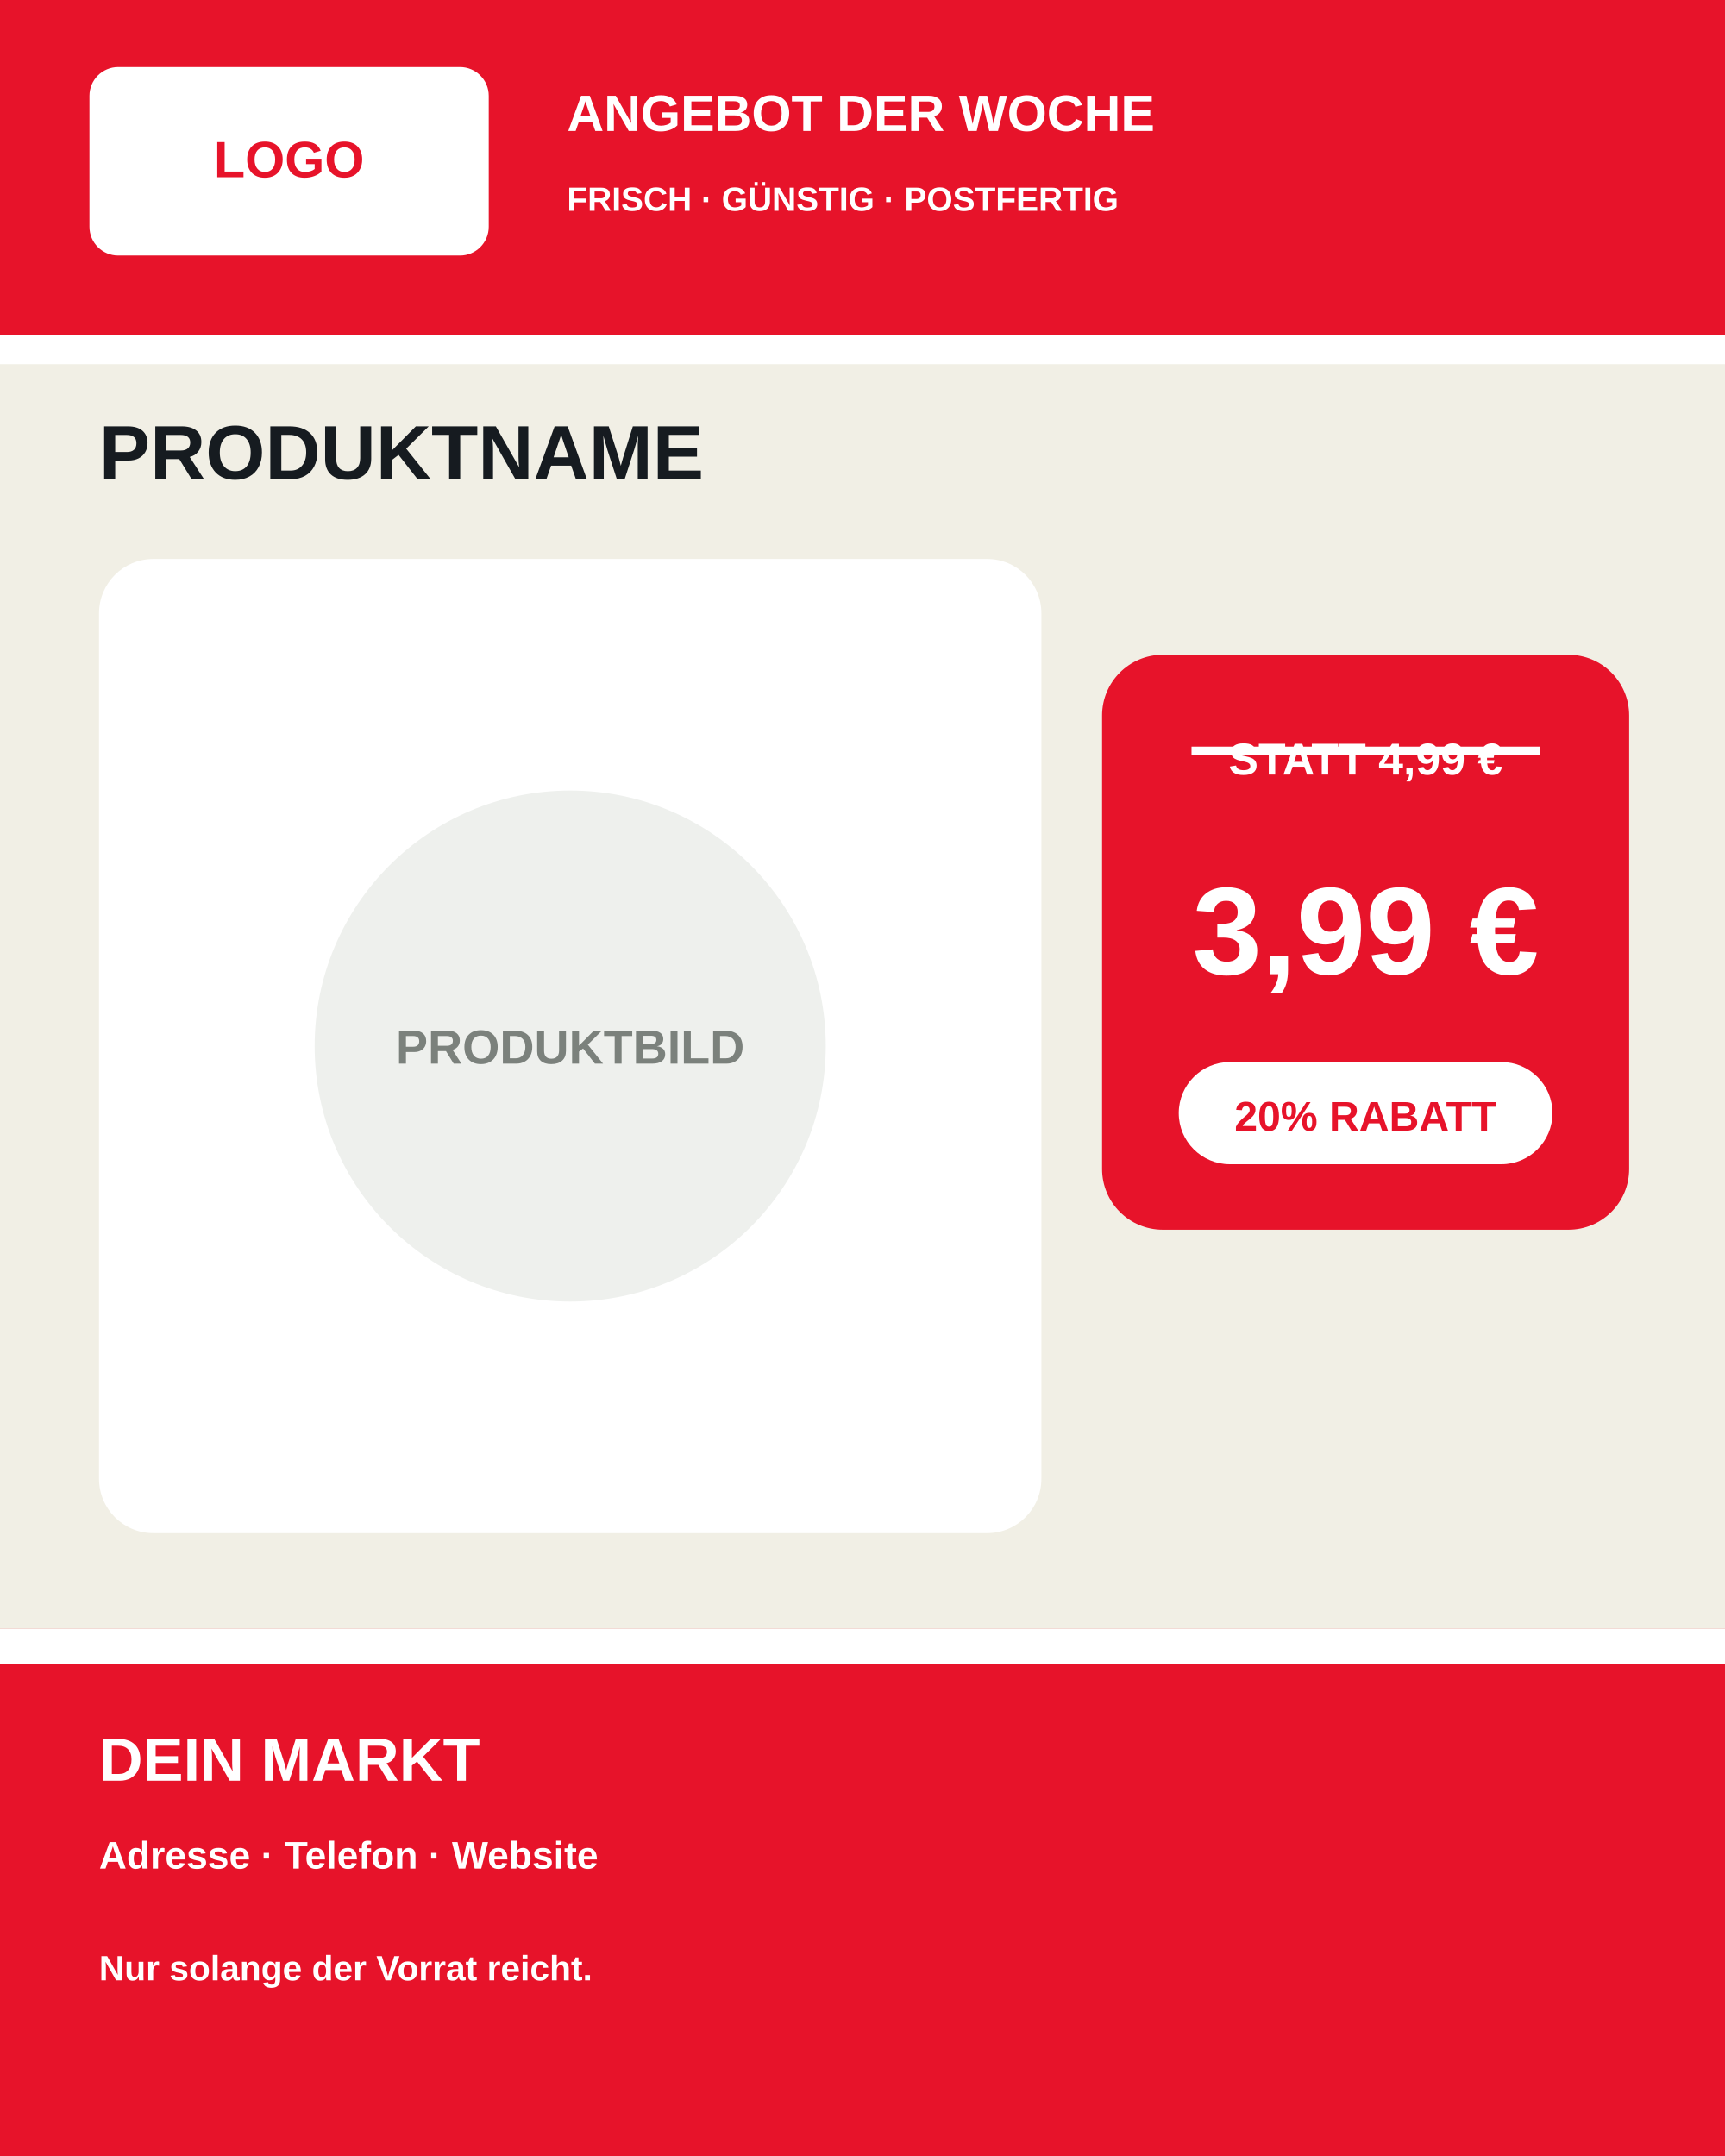
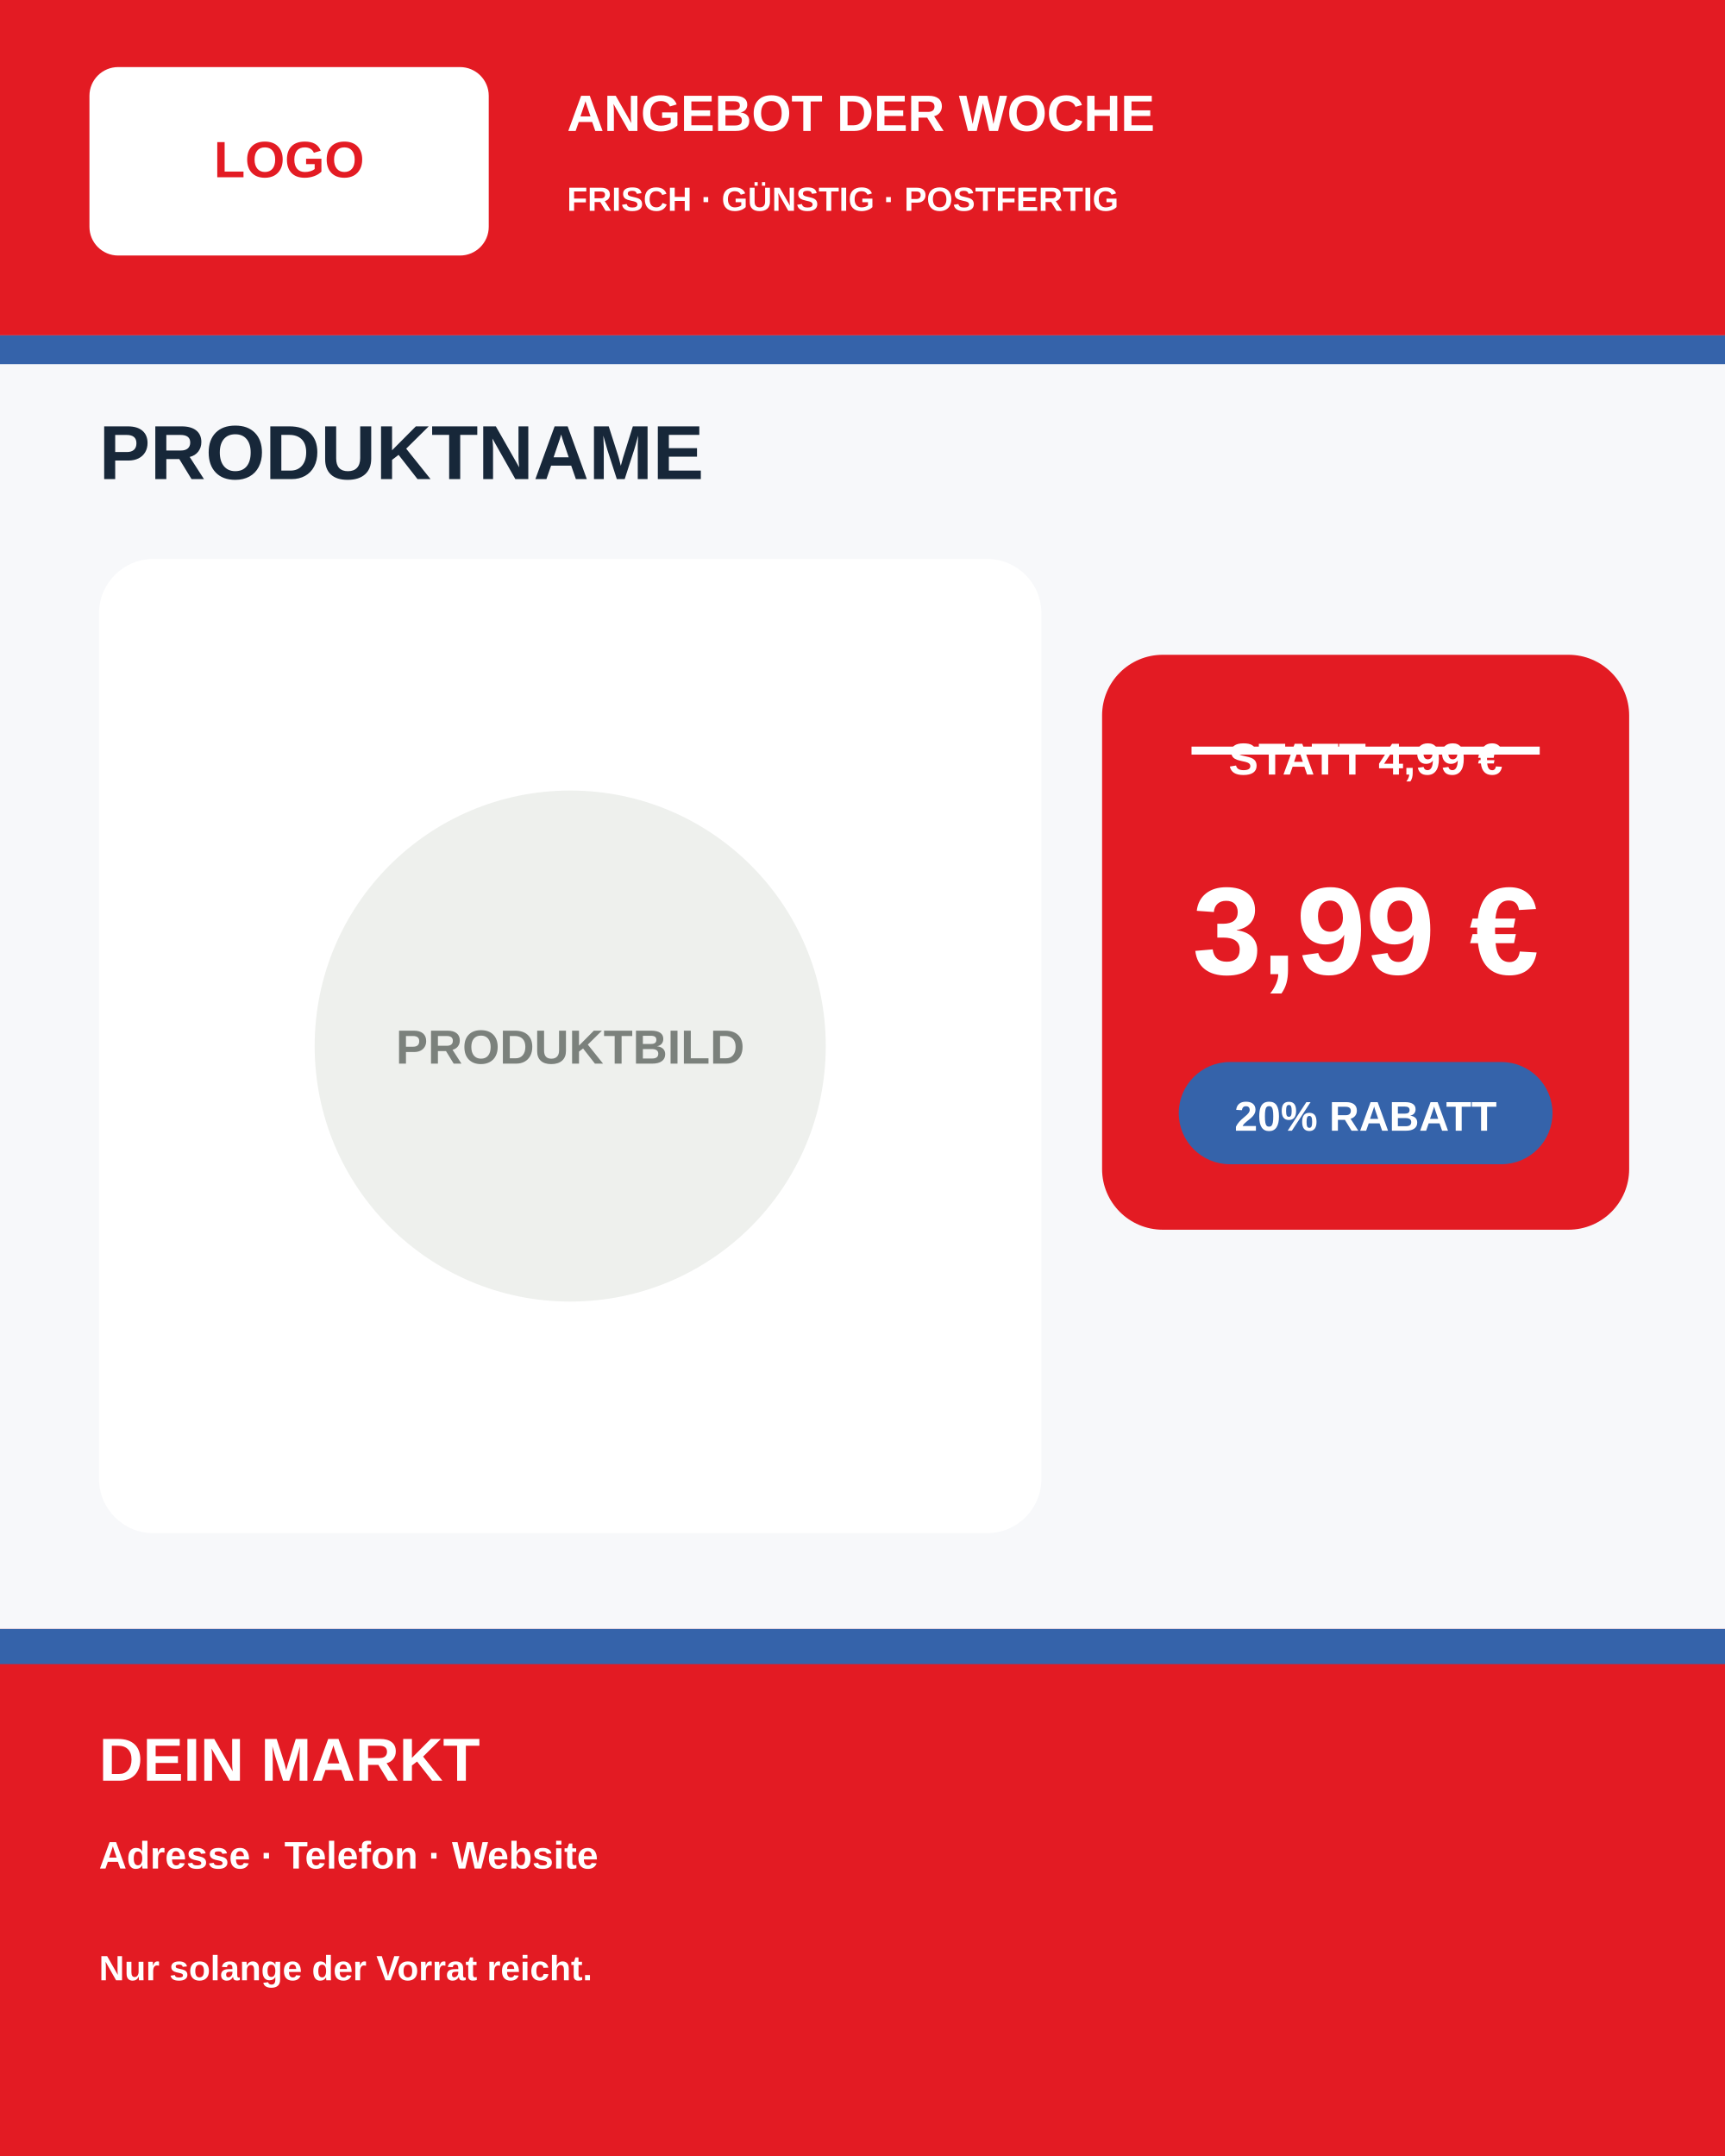
<svg xmlns="http://www.w3.org/2000/svg" width="1080" height="1350" viewBox="0 0 1080 1350">
-   <rect width="1080" height="1350" fill="#F1EFE5" />
-   <rect x="0" y="0" width="1080" height="210" fill="#E7132A" />
-   <rect x="0" y="210" width="1080" height="18" fill="#FFFFFF" />
+   <rect width="1080" height="1350" fill="#F7F8FA" />
+   <rect x="0" y="0" width="1080" height="210" fill="#E31B23" />
+   <rect x="0" y="210" width="1080" height="18" fill="#3563AA" />
  <rect x="56" y="42" width="250" height="118" rx="18" fill="#fff" />
-   <text x="181" y="111" text-anchor="middle" font-family="Arial,Helvetica,sans-serif" font-size="32" font-weight="800" fill="#E7132A">LOGO</text>
+   <text x="181" y="111" text-anchor="middle" font-family="Arial,Helvetica,sans-serif" font-size="32" font-weight="800" fill="#E31B23">LOGO</text>
  <text x="355" y="82" font-family="Arial,Helvetica,sans-serif" font-size="32" font-weight="800" fill="#fff">ANGEBOT DER WOCHE</text>
  <text x="355" y="132" font-family="Arial,Helvetica,sans-serif" font-size="21" font-weight="700" fill="#fff">FRISCH · GÜNSTIG · POSTFERTIG</text>
-   <text x="62" y="300" font-family="Arial,Helvetica,sans-serif" font-size="48" font-weight="900" fill="#161B20">PRODUKTNAME</text>
+   <text x="62" y="300" font-family="Arial,Helvetica,sans-serif" font-size="48" font-weight="900" fill="#172739">PRODUKTNAME</text>
  <rect x="62" y="350" width="590" height="610" rx="34" fill="#fff" />
  <circle cx="357" cy="655" r="160" fill="#EEF0ED" />
  <text x="357" y="666" text-anchor="middle" font-family="Arial,Helvetica,sans-serif" font-size="30" font-weight="800" fill="#7B817C">PRODUKTBILD</text>
-   <rect x="690" y="410" width="330" height="360" rx="38" fill="#E7132A" />
+   <rect x="690" y="410" width="330" height="360" rx="38" fill="#E31B23" />
  <text x="855" y="485" text-anchor="middle" font-family="Arial,Helvetica,sans-serif" font-size="28" font-weight="800" fill="#fff">STATT 4,99 €</text>
  <line x1="746" y1="470" x2="964" y2="470" stroke="#fff" stroke-width="5" />
  <text x="855" y="610" text-anchor="middle" font-family="Arial,Helvetica,sans-serif" font-size="78" font-weight="900" fill="#fff">3,99 €</text>
-   <rect x="738" y="665" width="234" height="64" rx="32" fill="#FFFFFF" />
-   <text x="855" y="708" text-anchor="middle" font-family="Arial,Helvetica,sans-serif" font-size="26" font-weight="900" fill="#E7132A">20% RABATT</text>
-   <rect x="0" y="1020" width="1080" height="330" fill="#E7132A" />
-   <rect x="0" y="1020" width="1080" height="22" fill="#FFFFFF" />
+   <rect x="738" y="665" width="234" height="64" rx="32" fill="#3563AA" />
+   <text x="855" y="708" text-anchor="middle" font-family="Arial,Helvetica,sans-serif" font-size="26" font-weight="900" fill="#FFFFFF">20% RABATT</text>
+   <rect x="0" y="1020" width="1080" height="330" fill="#E31B23" />
+   <rect x="0" y="1020" width="1080" height="22" fill="#3563AA" />
  <text x="62" y="1115" font-family="Arial,Helvetica,sans-serif" font-size="38" font-weight="900" fill="#fff">DEIN MARKT</text>
  <text x="62" y="1170" font-family="Arial,Helvetica,sans-serif" font-size="24" font-weight="700" fill="#fff">Adresse · Telefon · Website</text>
  <text x="62" y="1240" font-family="Arial,Helvetica,sans-serif" font-size="22" font-weight="700" fill="#fff">Nur solange der Vorrat reicht.</text>
</svg>
